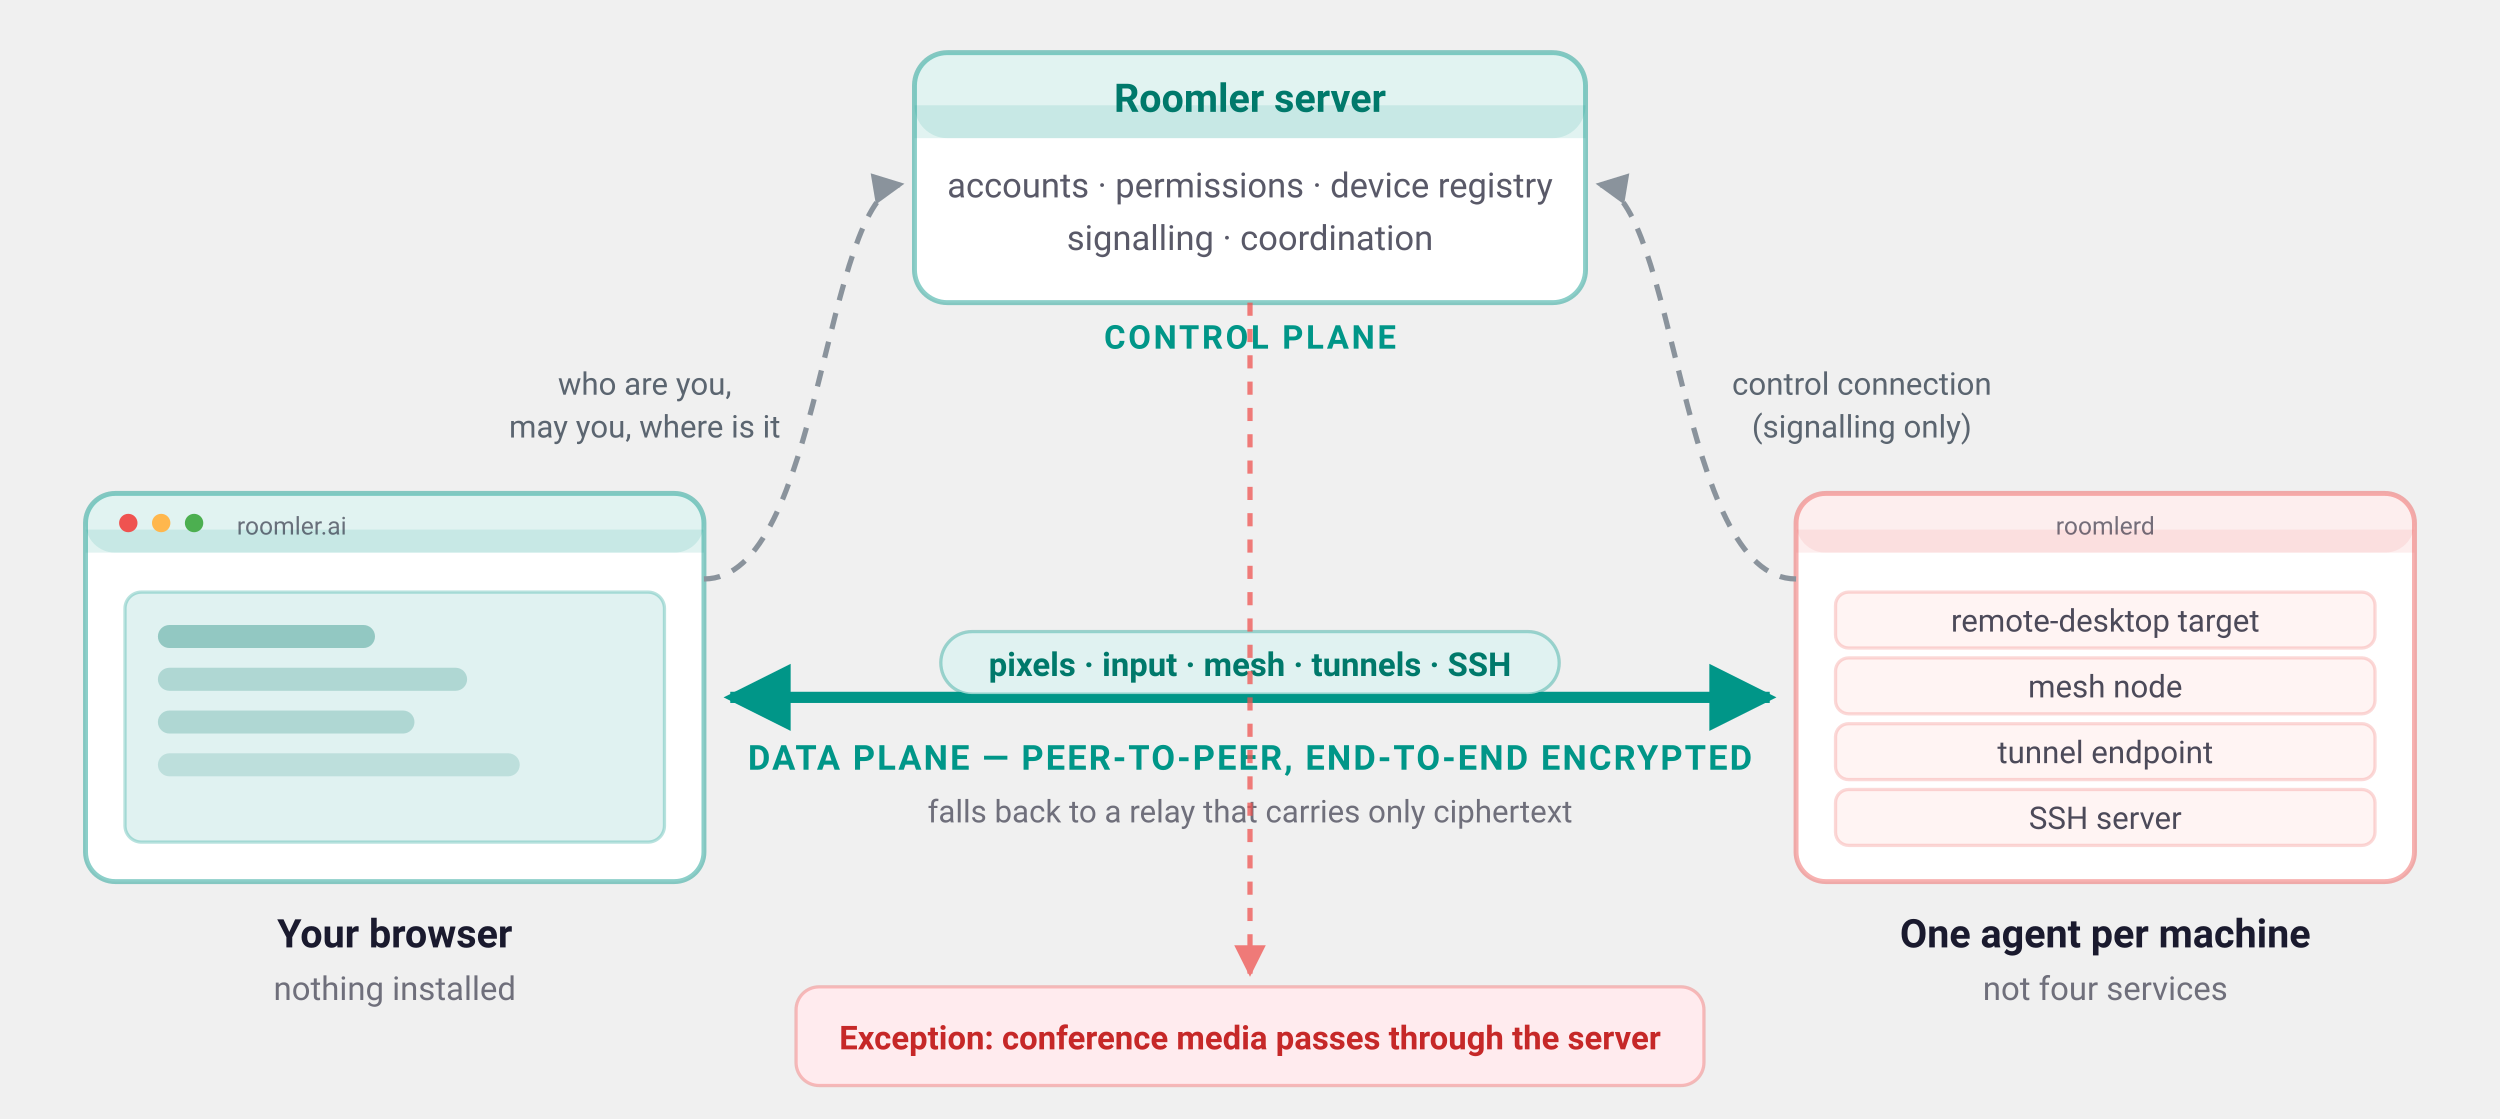
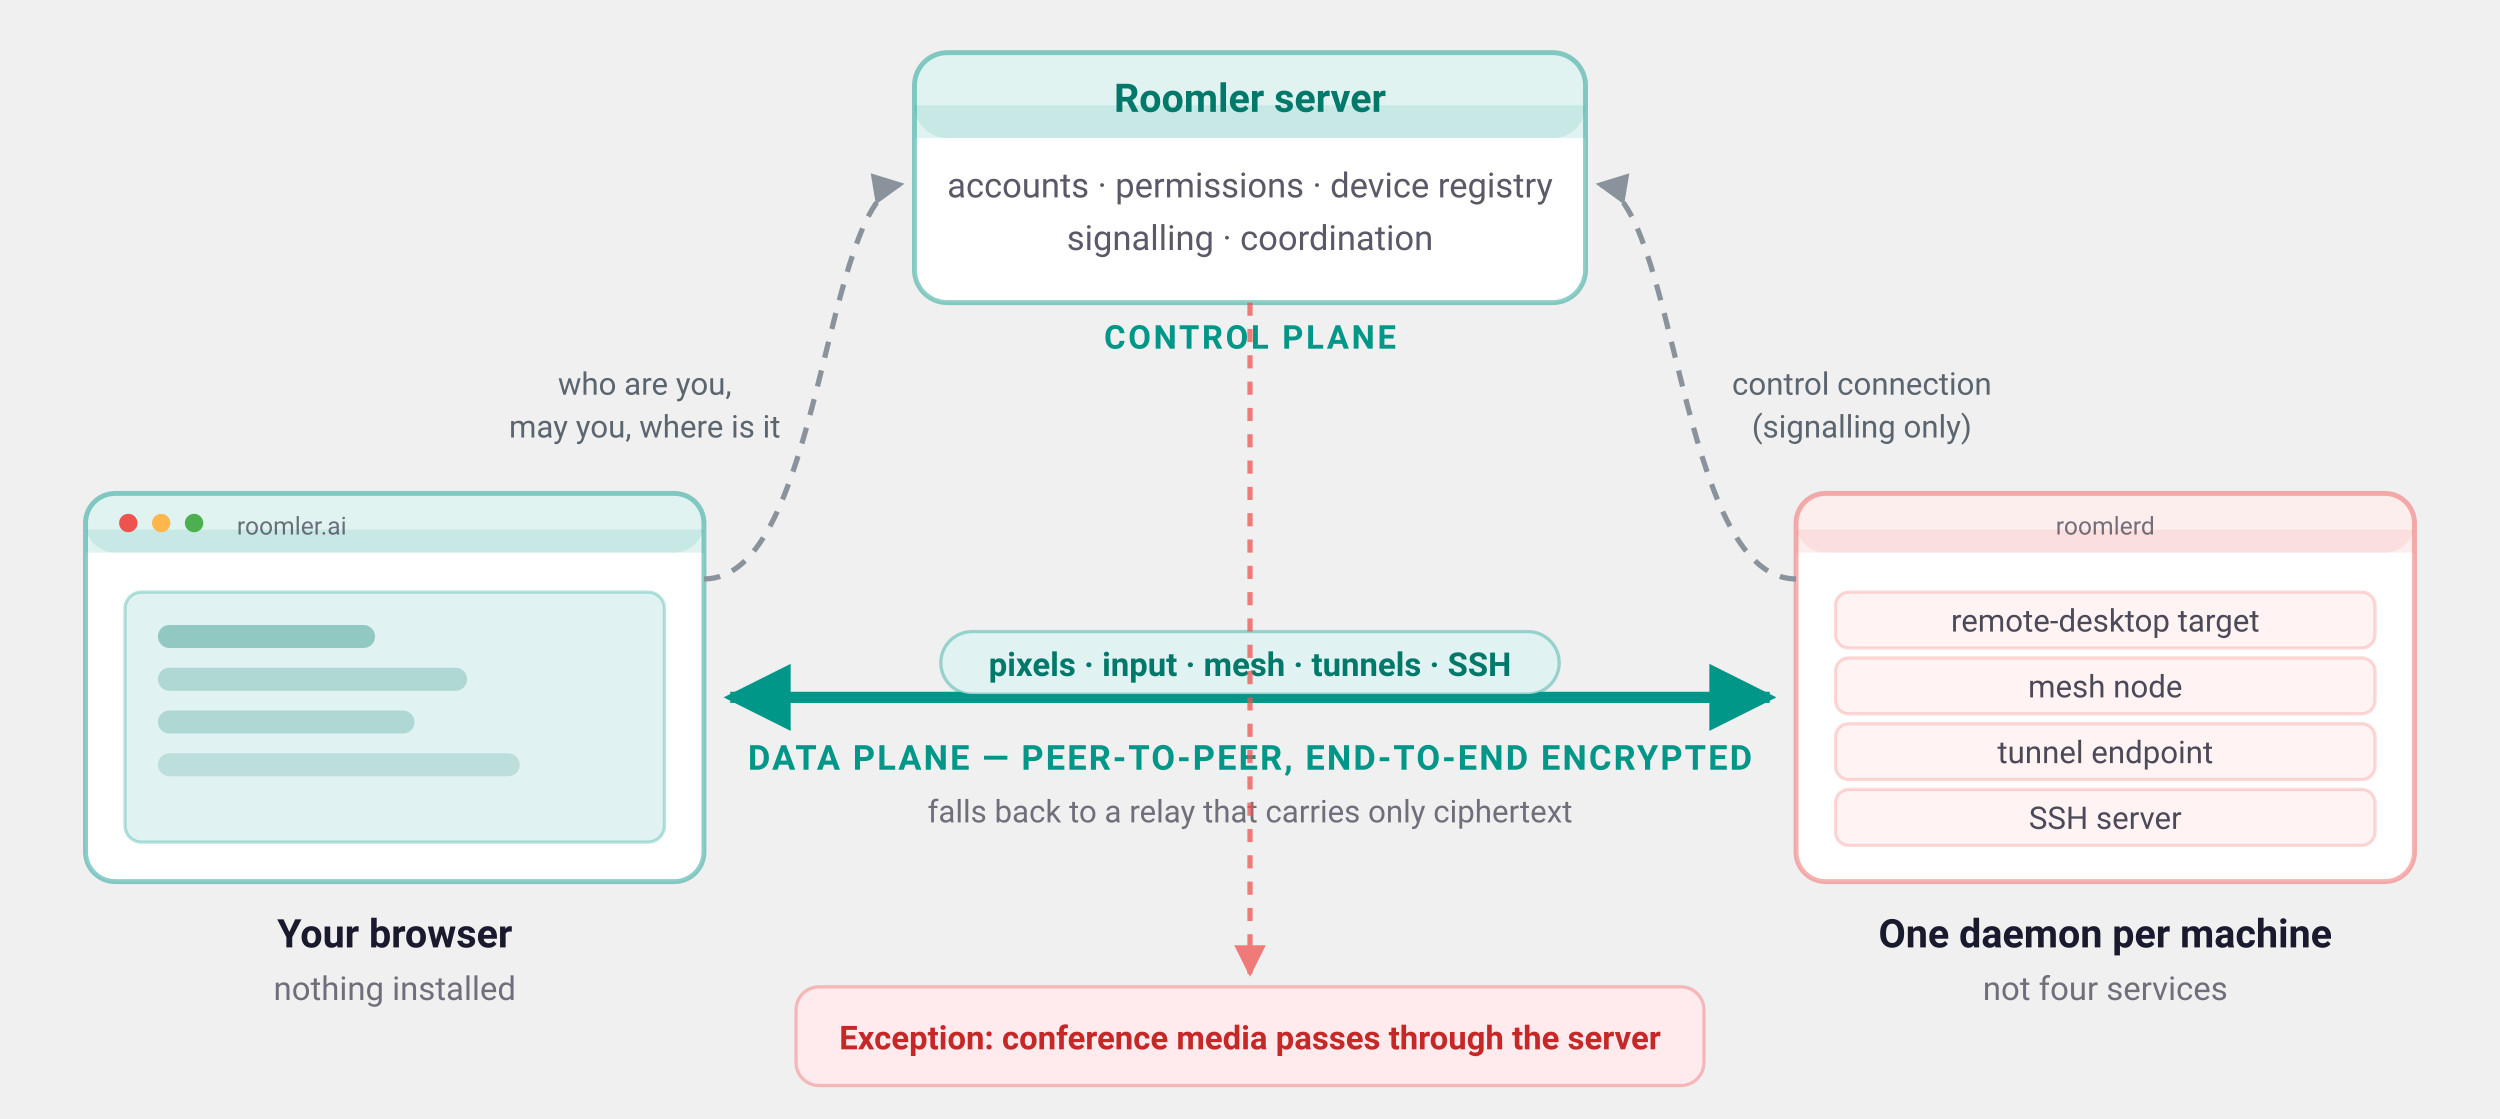
<svg xmlns="http://www.w3.org/2000/svg" viewBox="0 0 760 340" font-family="system-ui, -apple-system, 'Segoe UI', Roboto, sans-serif" role="img" aria-labelledby="cdp-t cdp-d">
  <defs>
    <marker id="cdp-arrow-teal" viewBox="0 0 10 10" refX="9" refY="5" markerWidth="6" markerHeight="6" orient="auto-start-reverse">
      <path d="M0 0 L10 5 L0 10 z" fill="#009688" />
    </marker>
    <marker id="cdp-arrow-coral" viewBox="0 0 10 10" refX="9" refY="5" markerWidth="6" markerHeight="6" orient="auto-start-reverse">
      <path d="M0 0 L10 5 L0 10 z" fill="#ef5350" />
    </marker>
    <marker id="cdp-arrow-grey" viewBox="0 0 10 10" refX="9" refY="5" markerWidth="6" markerHeight="6" orient="auto-start-reverse">
      <path d="M0 0 L10 5 L0 10 z" fill="#8a939c" />
    </marker>
  </defs>
  <rect x="278" y="16" width="204" height="76" rx="10" fill="#ffffff" stroke="rgba(0,150,136,0.45)" stroke-width="1.5" />
  <rect x="278" y="16" width="204" height="26" rx="10" fill="rgba(0,150,136,0.12)" />
  <rect x="278" y="32" width="204" height="10" fill="rgba(0,150,136,0.12)" />
  <text x="380" y="34" font-size="12" font-weight="700" fill="#00796b" text-anchor="middle">Roomler server</text>
  <text x="380" y="60" font-size="10.5" fill="rgba(26,26,46,0.72)" text-anchor="middle">accounts · permissions · device registry</text>
  <text x="380" y="76" font-size="10.5" fill="rgba(26,26,46,0.72)" text-anchor="middle">signalling · coordination</text>
  <text x="380" y="106" font-size="10" font-weight="700" fill="#009688" text-anchor="middle" letter-spacing="0.08em">CONTROL PLANE</text>
  <rect x="26" y="150" width="188" height="118" rx="9" fill="#ffffff" stroke="rgba(0,150,136,0.45)" stroke-width="1.5" />
  <rect x="26" y="150" width="188" height="18" rx="9" fill="rgba(0,150,136,0.12)" />
  <rect x="26" y="161" width="188" height="7" fill="rgba(0,150,136,0.12)" />
  <circle cx="39" cy="159" r="2.8" fill="#ef5350" />
  <circle cx="49" cy="159" r="2.8" fill="#ffb74d" />
  <circle cx="59" cy="159" r="2.8" fill="#4caf50" />
  <text x="72" y="162.5" font-size="7.5" fill="rgba(26,26,46,0.6)">roomler.ai</text>
  <rect x="38" y="180" width="164" height="76" rx="5" fill="#e0f2f1" stroke="rgba(0,150,136,0.28)" />
  <rect x="48" y="190" width="66" height="7" rx="3.5" fill="rgba(0,121,107,0.35)" />
  <rect x="48" y="203" width="94" height="7" rx="3.5" fill="rgba(0,121,107,0.22)" />
  <rect x="48" y="216" width="78" height="7" rx="3.5" fill="rgba(0,121,107,0.22)" />
  <rect x="48" y="229" width="110" height="7" rx="3.5" fill="rgba(0,121,107,0.16)" />
  <text x="120" y="288" font-size="12" font-weight="700" fill="#1a1a2e" text-anchor="middle">Your browser</text>
  <text x="120" y="304" font-size="10" fill="rgba(26,26,46,0.6)" text-anchor="middle">nothing installed</text>
  <rect x="546" y="150" width="188" height="118" rx="9" fill="#ffffff" stroke="rgba(239,83,80,0.45)" stroke-width="1.5" />
  <rect x="546" y="150" width="188" height="18" rx="9" fill="rgba(239,83,80,0.10)" />
  <rect x="546" y="161" width="188" height="7" fill="rgba(239,83,80,0.10)" />
  <text x="640" y="162.5" font-size="7.5" fill="rgba(26,26,46,0.6)" text-anchor="middle">roomlerd</text>
  <g font-size="9.5" fill="rgba(26,26,46,0.78)">
    <rect x="558" y="180" width="164" height="17" rx="4" fill="#fff4f3" stroke="rgba(239,83,80,0.22)" />
    <text x="640" y="192" text-anchor="middle">remote-desktop target</text>
    <rect x="558" y="200" width="164" height="17" rx="4" fill="#fff4f3" stroke="rgba(239,83,80,0.22)" />
    <text x="640" y="212" text-anchor="middle">mesh node</text>
    <rect x="558" y="220" width="164" height="17" rx="4" fill="#fff4f3" stroke="rgba(239,83,80,0.22)" />
    <text x="640" y="232" text-anchor="middle">tunnel endpoint</text>
    <rect x="558" y="240" width="164" height="17" rx="4" fill="#fff4f3" stroke="rgba(239,83,80,0.22)" />
    <text x="640" y="252" text-anchor="middle">SSH server</text>
  </g>
-   <text x="640" y="288" font-size="12" font-weight="700" fill="#1a1a2e" text-anchor="middle">One agent per machine</text>
+   <text x="640" y="288" font-size="12" font-weight="700" fill="#1a1a2e" text-anchor="middle">One daemon per machine</text>
  <text x="640" y="304" font-size="10" fill="rgba(26,26,46,0.6)" text-anchor="middle">not four services</text>
  <path d="M214 176 C 250 176 250 60 274 56" fill="none" stroke="#8a939c" stroke-width="1.6" stroke-dasharray="5 4" marker-end="url(#cdp-arrow-grey)" />
  <path d="M546 176 C 510 176 510 60 486 56" fill="none" stroke="#8a939c" stroke-width="1.6" stroke-dasharray="5 4" marker-end="url(#cdp-arrow-grey)" />
  <text x="196" y="120" font-size="9.5" fill="#5b6570" text-anchor="middle">who are you,</text>
  <text x="196" y="133" font-size="9.5" fill="#5b6570" text-anchor="middle">may you, where is it</text>
  <text x="566" y="120" font-size="9.5" fill="#5b6570" text-anchor="middle">control connection</text>
  <text x="566" y="133" font-size="9.5" fill="#5b6570" text-anchor="middle">(signalling only)</text>
  <path d="M222 212 L 538 212" fill="none" stroke="#009688" stroke-width="3.4" marker-start="url(#cdp-arrow-teal)" marker-end="url(#cdp-arrow-teal)" />
  <rect x="286" y="192" width="188" height="19" rx="9.5" fill="#e0f2f1" stroke="rgba(0,150,136,0.35)" />
  <text x="380" y="205.5" font-size="10" font-weight="700" fill="#00796b" text-anchor="middle">pixels · input · mesh · tunnels · SSH</text>
  <text x="380" y="234" font-size="10.5" font-weight="700" fill="#009688" text-anchor="middle" letter-spacing="0.06em">DATA PLANE — PEER-TO-PEER, END-TO-END ENCRYPTED</text>
  <text x="380" y="250" font-size="9.5" fill="rgba(26,26,46,0.6)" text-anchor="middle">falls back to a relay that carries only ciphertext</text>
  <rect x="242" y="300" width="276" height="30" rx="7" fill="#ffebee" stroke="rgba(239,83,80,0.35)" />
  <path d="M380 92 L 380 296" fill="none" stroke="#ef5350" stroke-width="1.6" stroke-dasharray="4 4" marker-end="url(#cdp-arrow-coral)" opacity="0.75" />
  <text x="380" y="319" font-size="10" font-weight="700" fill="#c62828" text-anchor="middle">Exception: conference media passes through the server</text>
</svg>
